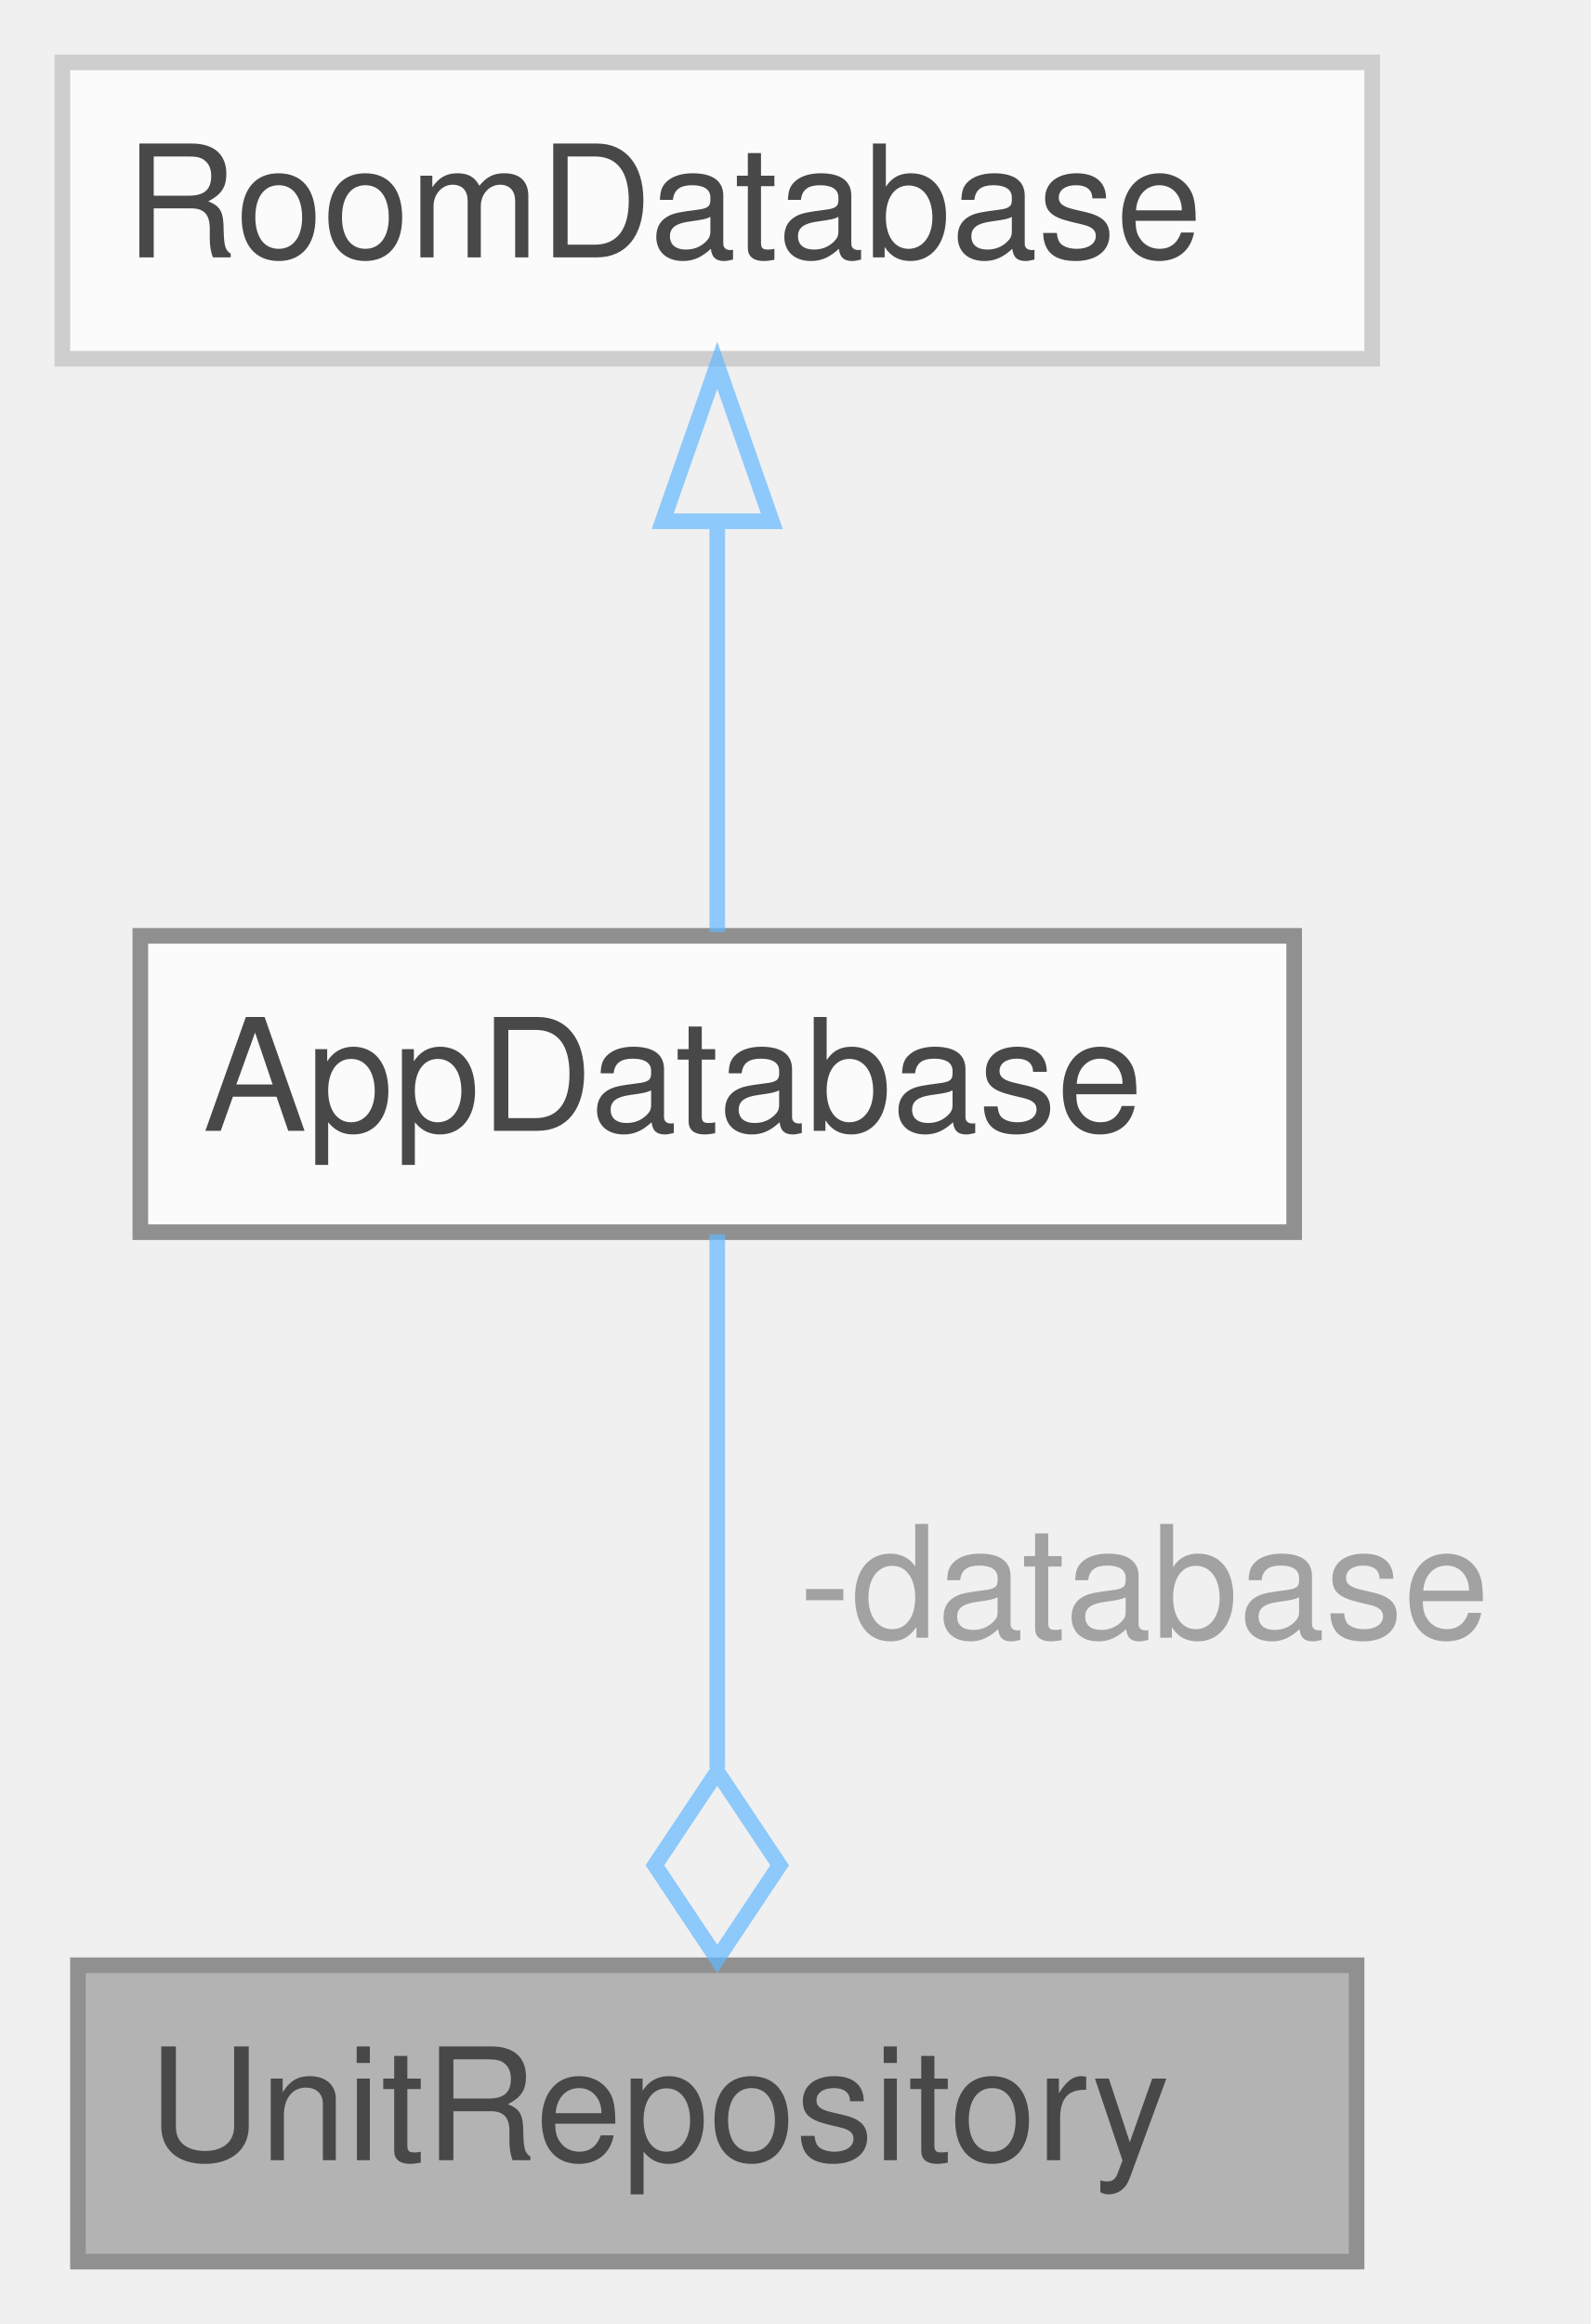
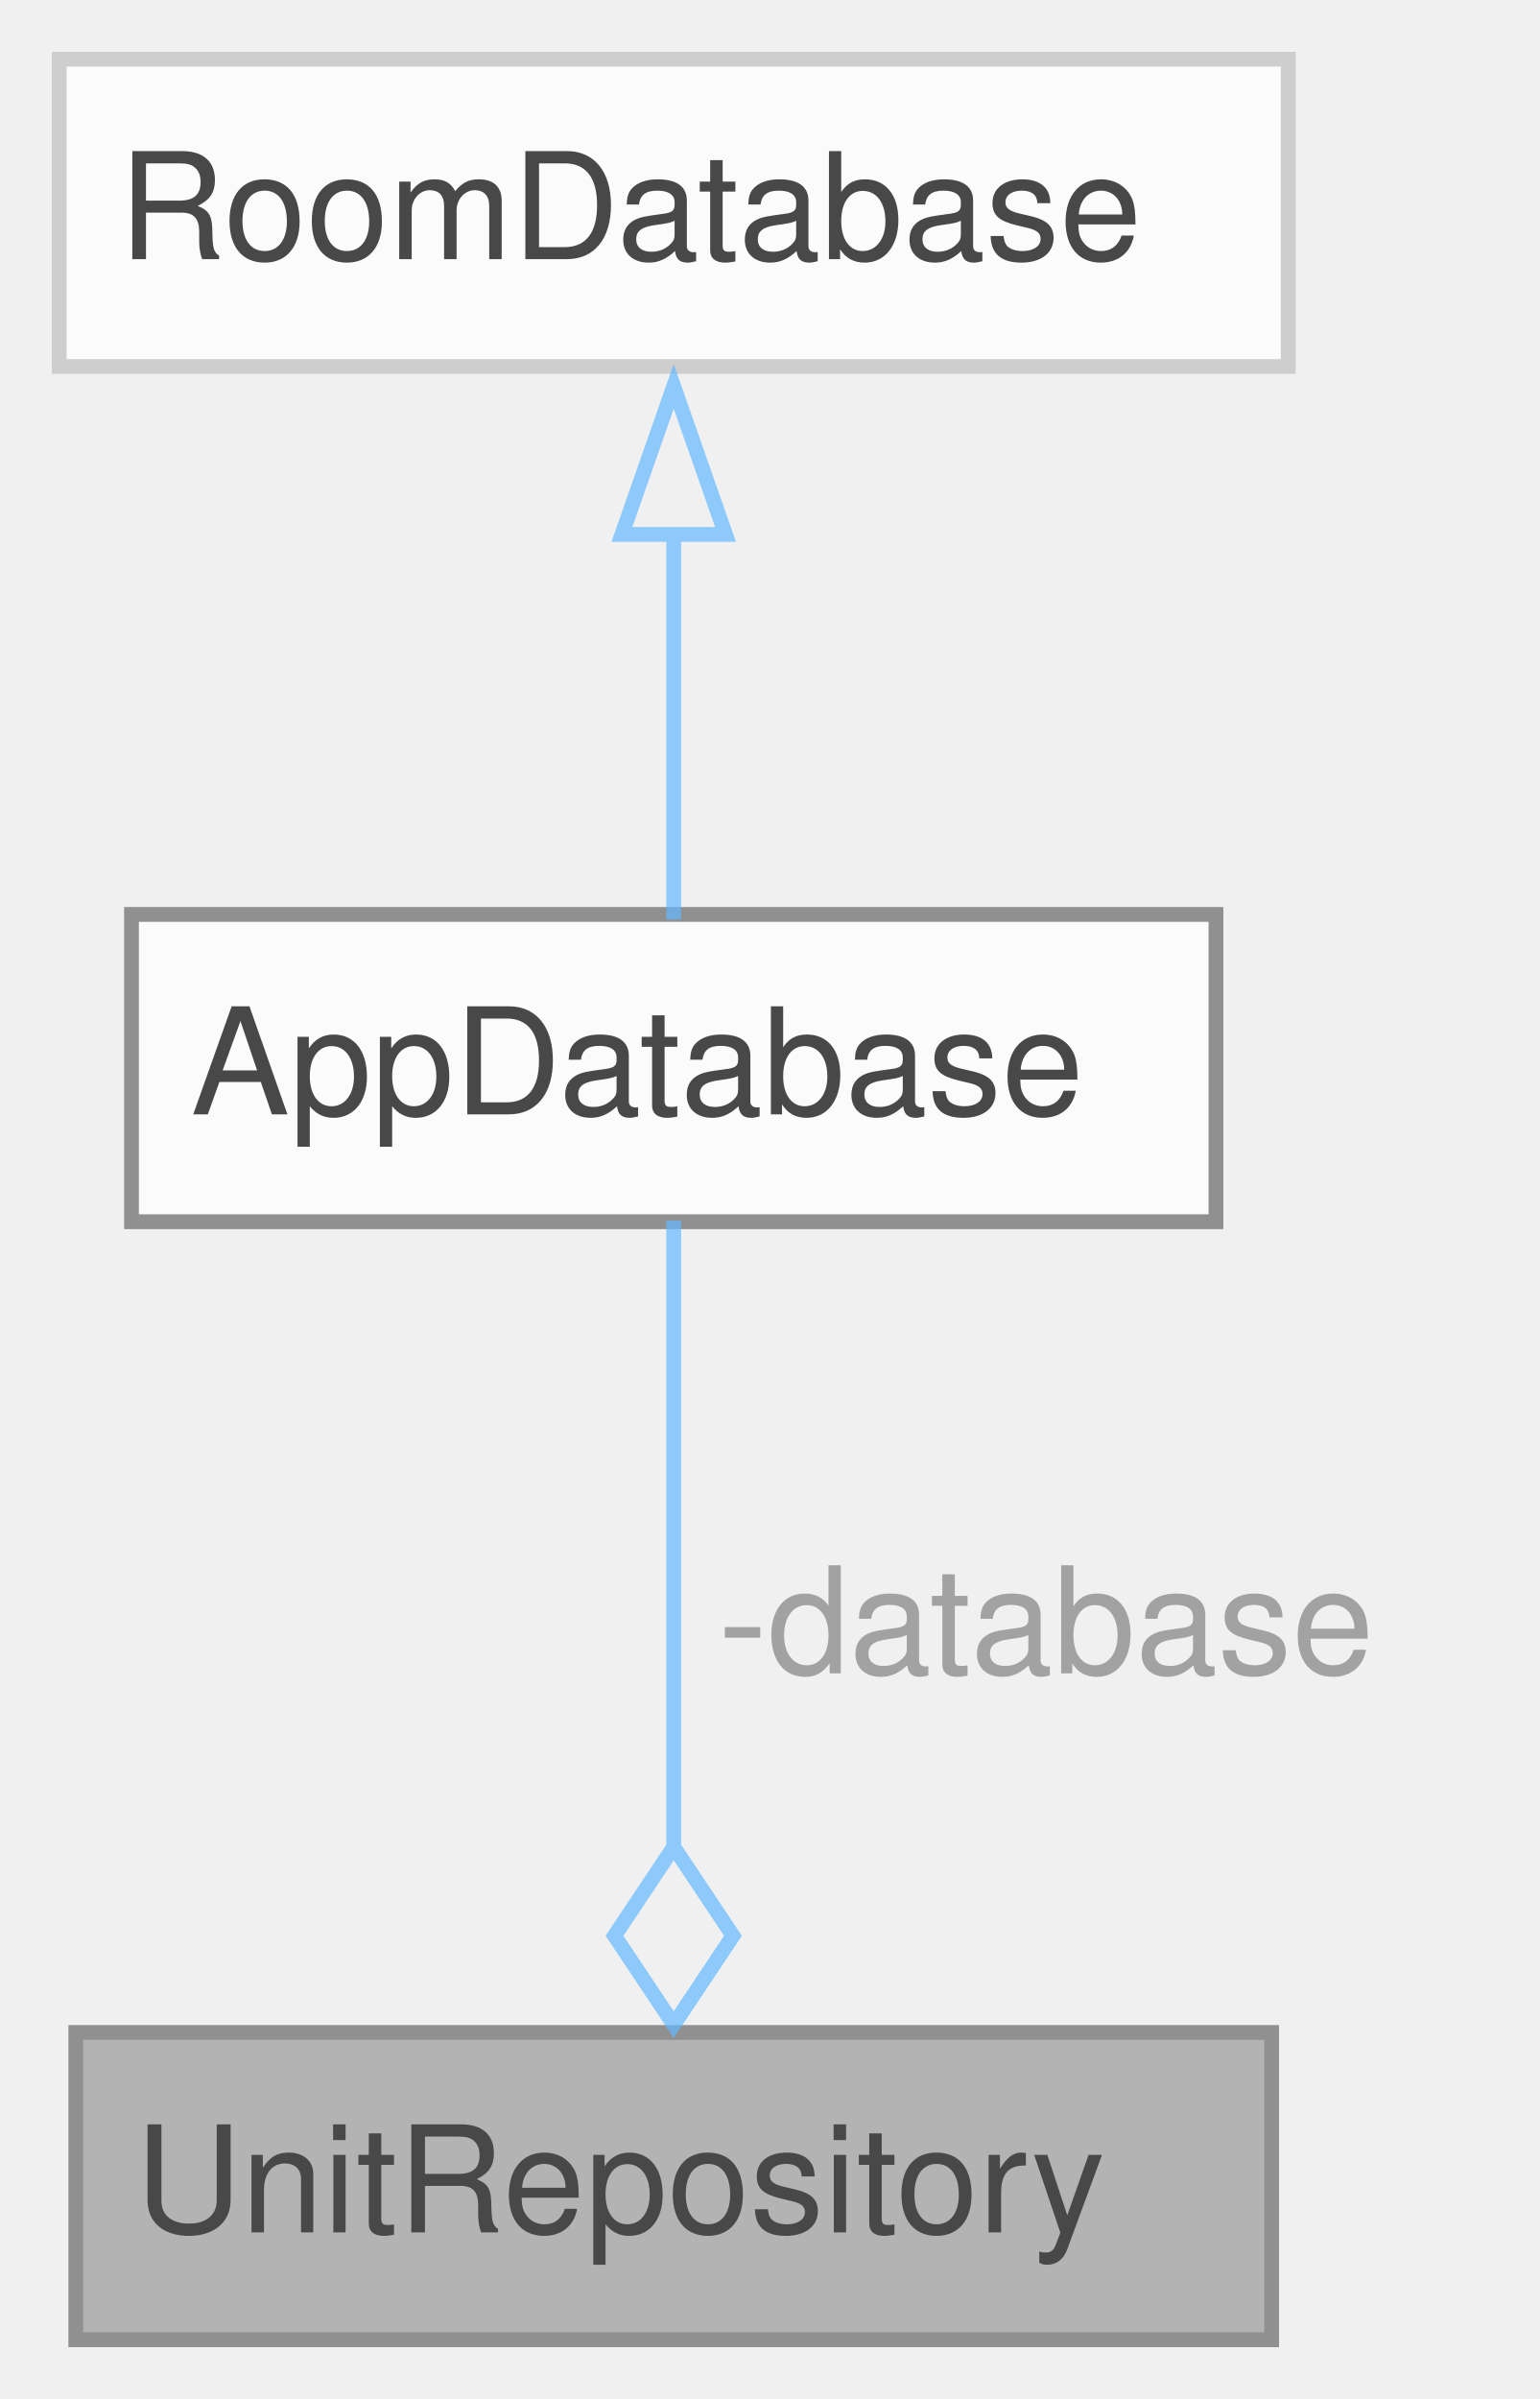
- <svg xmlns="http://www.w3.org/2000/svg" xmlns:xlink="http://www.w3.org/1999/xlink" width="102pt" height="149pt" viewBox="0.00 0.00 102.00 149.00">
+ <svg xmlns="http://www.w3.org/2000/svg" xmlns:xlink="http://www.w3.org/1999/xlink" width="104pt" height="162pt" viewBox="0.00 0.00 104.00 162.00">
  <svg id="main" version="1.1" xml:space="preserve">
    <style type="text/css">
.node, .edge {opacity: 0.7;}
.node.selected, .edge.selected {opacity: 1;}
.edge:hover path { stroke: red; }
.edge:hover polygon { stroke: red; fill: red; }
</style>
    <svg id="graph" class="graph">
-       <g id="graph0" class="graph" transform="scale(1 1) rotate(0) translate(4 145)">
+       <g id="graph0" class="graph" transform="scale(1 1) rotate(0) translate(4 158)">
        <g id="Node000001" class="node">
          <g id="a_Node000001">
            <a xlink:title="A facade class managing public access to the data layer.">
-               <polygon fill="#999999" stroke="transparent" points="83,-19 1,-19 1,0 83,0 83,-19" />
-               <text text-anchor="start" x="5.5" y="-6.5" font-family="Helvetica,sans-Serif" font-size="10.00">UnitRepository</text>
-               <polygon fill="none" stroke="#666666" points="1,0 1,-19 83,-19 83,0 1,0" />
+               <polygon fill="#999999" stroke="none" points="81.88,-20.75 1.12,-20.75 1.12,0 81.88,0 81.88,-20.75" />
+               <text xml:space="preserve" text-anchor="start" x="5.12" y="-7.25" font-family="Helvetica,sans-Serif" font-size="10.00">UnitRepository</text>
+               <polygon fill="none" stroke="#666666" points="1.12,0 1.12,-20.75 81.88,-20.75 81.88,0 1.12,0" />
            </a>
          </g>
        </g>
        <g id="Node000002" class="node">
          <g id="a_Node000002">
            <a xlink:href="classcom_1_1peternaggschga_1_1gwent_1_1data_1_1AppDatabase.xhtml" target="_top" xlink:title="An abstract class extending RoomDatabase and representing the SQLite database of the application.">
-               <polygon fill="white" stroke="transparent" points="79,-85 5,-85 5,-66 79,-66 79,-85" />
-               <text text-anchor="start" x="9" y="-72.5" font-family="Helvetica,sans-Serif" font-size="10.00">AppDatabase</text>
-               <polygon fill="none" stroke="#666666" points="5,-66 5,-85 79,-85 79,-66 5,-66" />
+               <polygon fill="white" stroke="none" points="78.12,-96.25 4.88,-96.25 4.88,-75.5 78.12,-75.5 78.12,-96.25" />
+               <text xml:space="preserve" text-anchor="start" x="8.88" y="-82.75" font-family="Helvetica,sans-Serif" font-size="10.00">AppDatabase</text>
+               <polygon fill="none" stroke="#666666" points="4.88,-75.5 4.88,-96.25 78.12,-96.25 78.12,-75.5 4.88,-75.5" />
            </a>
          </g>
        </g>
        <g id="edge1_Node000001_Node000002" class="edge">
          <g id="a_edge1_Node000001_Node000002">
            <a xlink:title=" ">
-               <path fill="none" stroke="#63b8ff" d="M42,-65.87C42,-57.14 42,-43.31 42,-31.65" />
-               <polygon fill="none" stroke="#63b8ff" points="42,-31.41 38,-25.41 42,-19.41 46,-25.41 42,-31.41" />
+               <path fill="none" stroke="#63b8ff" d="M41.5,-75.57C41.5,-65.02 41.5,-47.45 41.5,-33.37" />
+               <polygon fill="none" stroke="#63b8ff" points="41.5,-33.28 37.5,-27.28 41.5,-21.28 45.5,-27.28 41.5,-33.28" />
            </a>
          </g>
-           <text text-anchor="middle" x="68" y="-40" font-family="Helvetica,sans-Serif" font-size="10.00" fill="grey"> -database</text>
+           <text xml:space="preserve" text-anchor="start" x="44.5" y="-45" font-family="Helvetica,sans-Serif" font-size="10.00" fill="grey">-database</text>
        </g>
        <g id="Node000003" class="node">
          <g id="a_Node000003">
            <a xlink:title=" ">
-               <polygon fill="white" stroke="transparent" points="84,-141 0,-141 0,-122 84,-122 84,-141" />
-               <text text-anchor="start" x="4" y="-128.5" font-family="Helvetica,sans-Serif" font-size="10.00">RoomDatabase</text>
-               <polygon fill="none" stroke="#bfbfbf" points="0,-122 0,-141 84,-141 84,-122 0,-122" />
+               <polygon fill="white" stroke="none" points="83,-154 0,-154 0,-133.25 83,-133.25 83,-154" />
+               <text xml:space="preserve" text-anchor="start" x="4" y="-140.5" font-family="Helvetica,sans-Serif" font-size="10.00">RoomDatabase</text>
+               <polygon fill="none" stroke="#bfbfbf" points="0,-133.25 0,-154 83,-154 83,-133.25 0,-133.25" />
            </a>
          </g>
        </g>
        <g id="edge2_Node000002_Node000003" class="edge">
          <g id="a_edge2_Node000002_Node000003">
            <a xlink:title=" ">
-               <path fill="none" stroke="#63b8ff" d="M42,-111.3C42,-102.41 42,-92.28 42,-85.25" />
-               <polygon fill="none" stroke="#63b8ff" points="38.5,-111.58 42,-121.58 45.5,-111.58 38.5,-111.58" />
+               <path fill="none" stroke="#63b8ff" d="M41.5,-122.19C41.5,-113.16 41.5,-103 41.5,-95.91" />
+               <polygon fill="none" stroke="#63b8ff" points="38,-121.91 41.5,-131.91 45,-121.91 38,-121.91" />
            </a>
          </g>
        </g>
      </g>
    </svg>
  </svg>
  <style type="text/css">

[data-mouse-over-selected='false'] { opacity: 0.7; }
[data-mouse-over-selected='true']  { opacity: 1.0; }

</style>
</svg>
